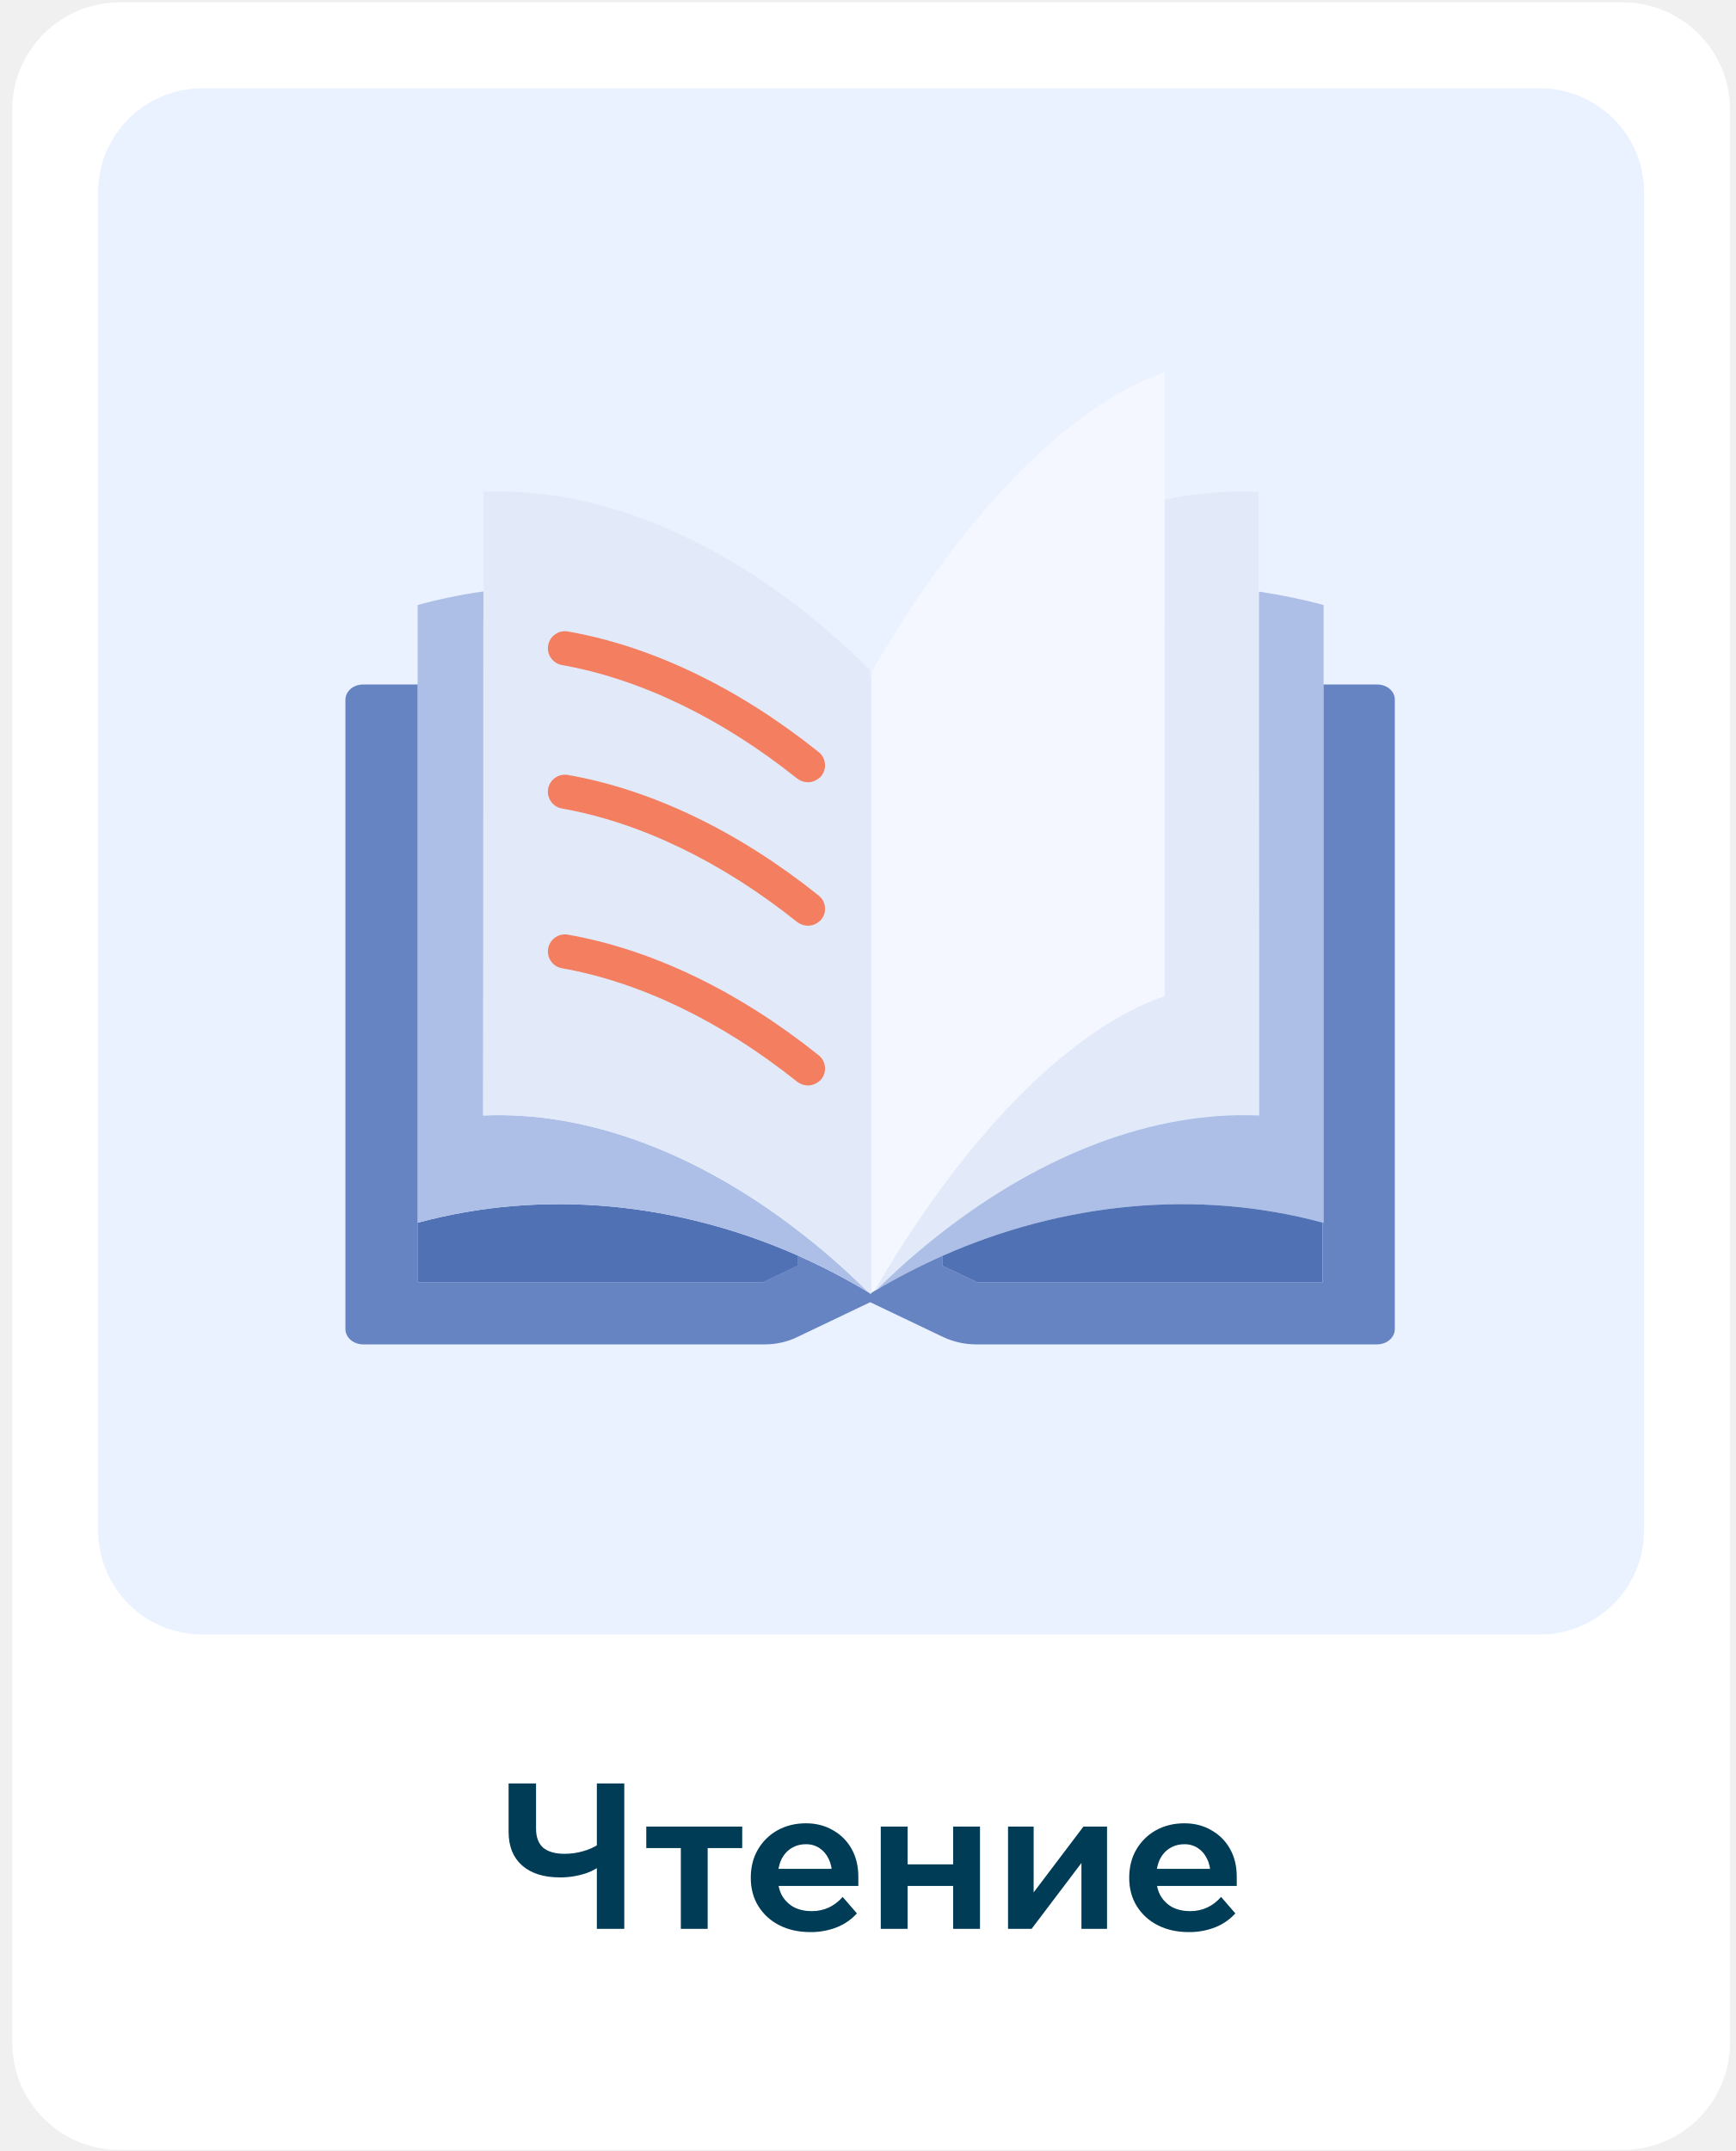
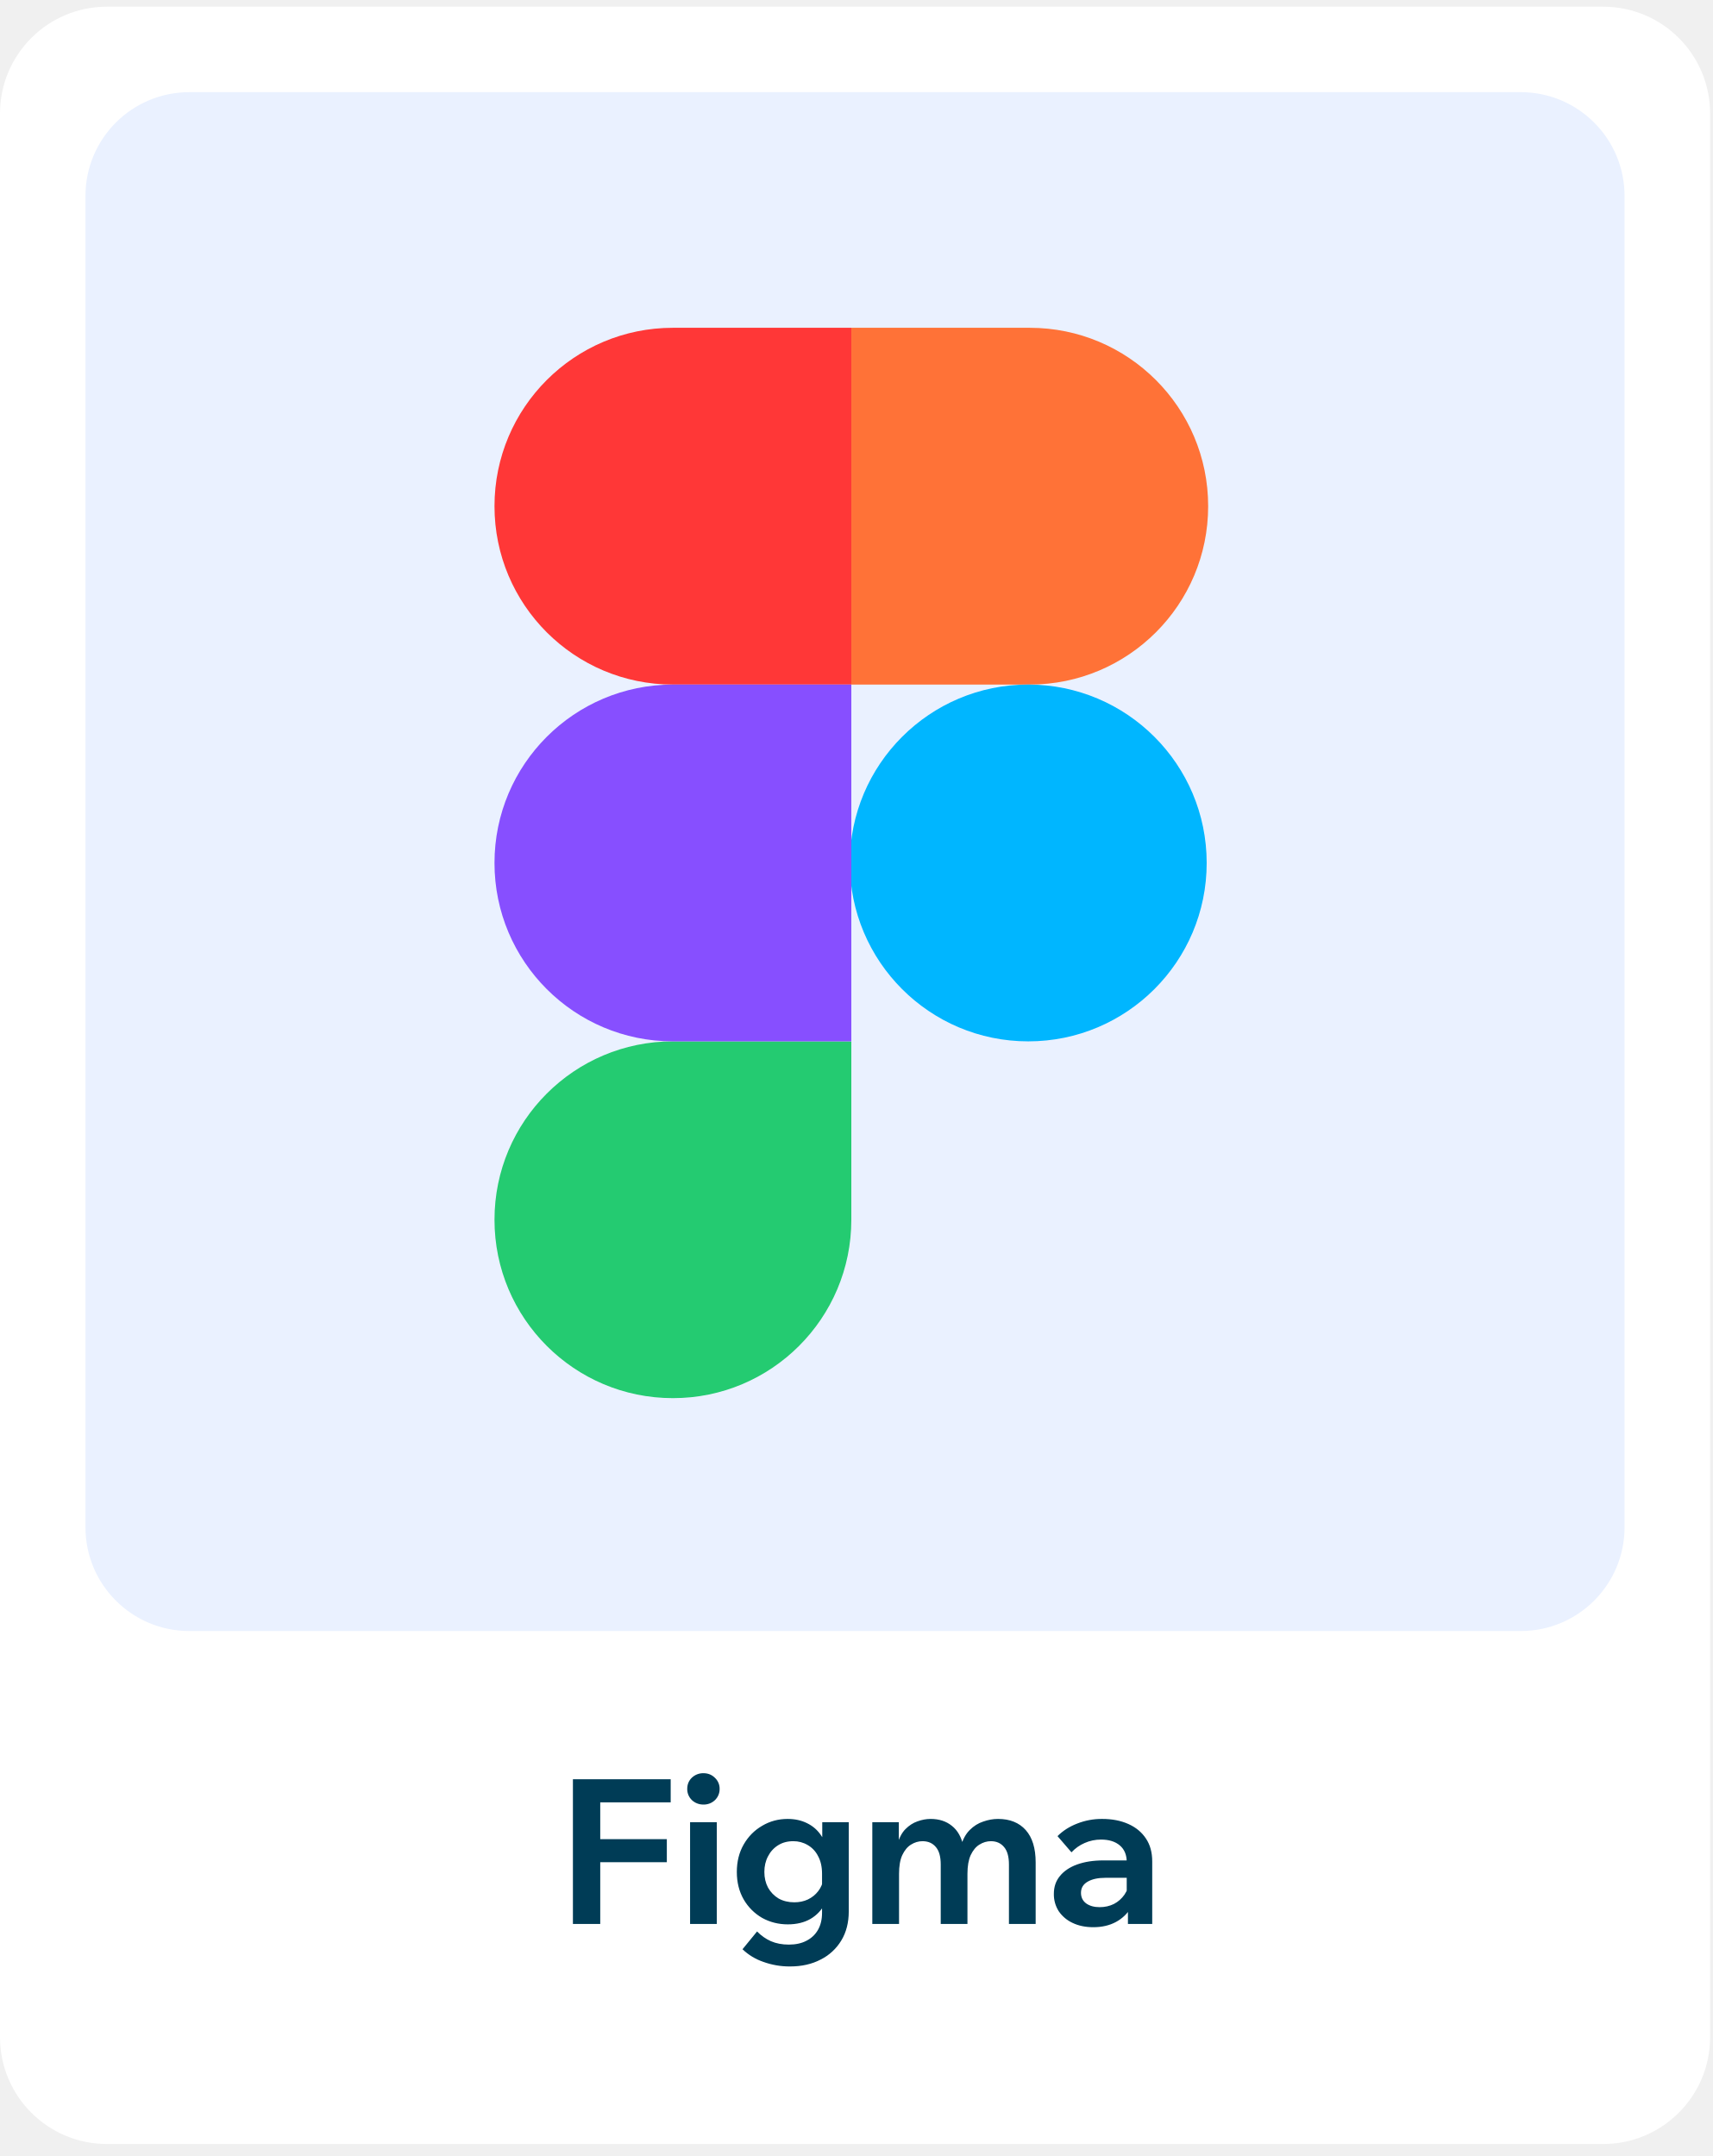
- <svg xmlns="http://www.w3.org/2000/svg" width="113" height="140" fill="none">
-   <rect x=".798" y=".154" width="111.822" height="139.777" rx="6.989" fill="#fff" />
-   <rect x="6.385" y="5.745" width="100.639" height="100.639" rx="6.787" fill="#EAF1FF" />
-   <path d="M57.024 83.992c-.08.066-.147.147-.228.227v-.094c.027-.013.054-.026.08-.053h.014c.04-.027.094-.054.134-.08Z" fill="#D3DCFB" />
-   <path d="M81.963 72.604c-6.873-.308-14.134 2.545-20.605 7.583a47.535 47.535 0 0 0-4.328 3.805h-.013a.907.907 0 0 0-.147.093 72.182 72.182 0 0 1 4.474-6.859c4.609-6.23 9.66-10.718 14.456-12.392V44.55c-.014-2.116-.014-4.247-.014-6.363v-5.654a23.975 23.975 0 0 1 6.15-.522v16.585c.026 7.998.026 16.01.026 24.008Z" fill="#E2EAFA" />
-   <path d="M56.679 84.206c-.014.014-.014.014-.028.014v-.041l.028.027Z" fill="#BEC8F7" />
-   <path d="M75.819 44.55v20.27c-4.81 1.675-9.86 6.163-14.456 12.392a73.93 73.93 0 0 0-4.474 6.86h-.014a.282.282 0 0 0-.08.053.28.28 0 0 0-.08.054V44.014c-.014-.013-.014-.013-.028-.013.04-.027.068-.054.108-.067v-.308c5.667-9.807 12.553-17.149 19.024-19.4v13.96c-.014 2.13-.014 4.247 0 6.364Z" fill="#F4F7FF" />
-   <path d="M86.162 39.379v40.204c-.026-.013-.04-.013-.067-.013-8.266-2.224-17-1.26-24.744 2.17a37.113 37.113 0 0 0-4.287 2.224l.013-.026a46.515 46.515 0 0 1 4.274-3.752c6.484-5.037 13.732-7.89 20.618-7.583 0-7.998 0-16.01-.013-24.02V38.507c1.42.214 2.813.495 4.206.87ZM57.077 83.938l-.013.026c-.014 0-.027.014-.027.014l.04-.04Z" fill="#ADBFE6" />
-   <path d="M89.645 44.55h-3.483v35.033c-.013-.013-.053-.013-.067-.013v3.885h-22.48l-2.265-1.072v-.643a40.042 40.042 0 0 0-4.327 2.238h-.013a.9.9 0 0 0-.148.093h-.013c-.027.014-.053.027-.08.054-.027.013-.054.027-.08.054l-.028.026h-.013l-.027-.026c-.013 0-.013-.014-.013-.014l-.12-.08c-1.474-.884-3.002-1.675-4.57-2.371v.67l-2.25 1.071H27.201V44.55h-3.55c-.657 0-1.166.442-1.166 1.005v40.941c0 .563.523 1.005 1.166 1.005h26.111c.75 0 1.5-.16 2.144-.482l4.742-2.264 4.743 2.264a5.07 5.07 0 0 0 2.143.482h26.098c.656 0 1.165-.442 1.165-1.005V45.555c.014-.563-.509-1.005-1.152-1.005Z" fill="#6683C2" />
-   <path d="M51.928 81.714v.67l-2.25 1.072H27.196v-3.872c8.266-2.238 17-1.286 24.73 2.13ZM86.09 79.57v3.886H63.61l-2.265-1.072v-.643c7.744-3.43 16.492-4.395 24.745-2.17Z" fill="#5171B5" />
-   <path d="M56.5 84.085a42.158 42.158 0 0 0-4.568-2.371c-7.73-3.416-16.465-4.368-24.745-2.13V39.379a33.344 33.344 0 0 1 4.288-.884c-.014 2.023-.014 4.032-.014 6.055v4.033c0 8.011 0 16.01-.013 24.02 6.832-.307 14.027 2.506 20.47 7.476a45.836 45.836 0 0 1 4.583 4.006Z" fill="#ADBFE6" />
-   <path d="M56.71 44.014v40.164l-.026.027h-.014l-.026-.027c-.014 0-.014-.013-.014-.013l-.12-.08c-1.474-1.447-3.001-2.8-4.569-4.006-6.457-4.97-13.651-7.784-20.484-7.476.013-7.998.013-16.01.013-24.02V44.55c0-2.023 0-4.033.014-6.056V32.01c8.547-.389 17.67 4.126 25.16 11.615v.349l.026.026h.014c.013 0 .013 0 .027.014Z" fill="#E2EAFA" />
-   <path d="M52.59 50.914c-.241 0-.482-.08-.697-.242-4.93-3.938-10.248-6.497-15.353-7.395a1.11 1.11 0 0 1 .389-2.184c5.48.952 11.133 3.671 16.358 7.851a1.11 1.11 0 0 1 .174 1.568c-.228.254-.55.402-.87.402Zm0 9.337c-.241 0-.482-.08-.697-.24-4.93-3.94-10.248-6.498-15.353-7.396a1.11 1.11 0 0 1 .389-2.184c5.48.952 11.133 3.671 16.358 7.851a1.11 1.11 0 0 1 .174 1.568c-.228.254-.55.401-.87.401Zm0 10.397c-.241 0-.482-.08-.697-.242-4.93-3.938-10.248-6.497-15.353-7.395a1.11 1.11 0 0 1 .389-2.184c5.48.952 11.133 3.671 16.358 7.851a1.11 1.11 0 0 1 .174 1.568c-.228.254-.55.402-.87.402Z" fill="#F37E60" />
-   <path d="m57.066 83.978-.415.71Zm.308-.523-.294.482Z" fill="#000" />
-   <path d="M36.443 122.192c-1.05 0-1.87-.26-2.461-.781-.583-.52-.874-1.248-.874-2.184v-3.15h1.787v2.939c0 .555.154.97.463 1.244.318.264.785.397 1.403.397.415 0 .816-.058 1.204-.172a3.55 3.55 0 0 0 1.006-.45l.477 1.098a3.55 3.55 0 0 1-1.31.794 5.231 5.231 0 0 1-1.695.265Zm2.41 3.348v-9.463h1.786v9.463h-1.787Zm5.467 0v-6.061h1.747v6.061H44.32Zm-2.25-5.254v-1.403h6.246v1.403H42.07Zm12.785 3.177.927 1.072a3.497 3.497 0 0 1-1.297.9 4.576 4.576 0 0 1-1.734.317c-.767 0-1.442-.15-2.025-.45a3.387 3.387 0 0 1-1.363-1.244c-.327-.529-.49-1.143-.49-1.84 0-.697.155-1.31.464-1.839a3.381 3.381 0 0 1 1.283-1.258c.547-.3 1.16-.45 1.84-.45.662 0 1.248.15 1.76.45.52.292.927.697 1.218 1.218.291.521.437 1.125.437 1.813v.08h-1.708v-.186c0-.405-.075-.758-.225-1.058-.14-.3-.34-.534-.595-.702a1.538 1.538 0 0 0-.887-.251c-.362 0-.68.088-.953.264-.273.168-.49.415-.648.742-.15.317-.225.697-.225 1.138 0 .467.092.869.277 1.204.195.327.455.578.781.755.336.167.72.251 1.152.251.794 0 1.465-.309 2.011-.926Zm1.02-.715h-5.877v-1.112h5.665l.212.516v.596Zm6.172 2.792v-6.657h1.747v6.657h-1.747Zm-4.712 0v-6.657h1.747v6.657h-1.747Zm.82-2.792v-1.403h4.91v1.403h-4.91Zm7.465 2.792v-6.657h1.667v4.434l-.092-.027 3.335-4.407h1.535v6.657h-1.667v-4.433l.092.026-3.335 4.407H65.62Zm13.87-2.077.927 1.072a3.496 3.496 0 0 1-1.297.9 4.576 4.576 0 0 1-1.734.317c-.768 0-1.443-.15-2.025-.45a3.386 3.386 0 0 1-1.363-1.244c-.327-.529-.49-1.143-.49-1.84 0-.697.154-1.31.463-1.839a3.38 3.38 0 0 1 1.284-1.258c.547-.3 1.16-.45 1.84-.45.661 0 1.248.15 1.76.45.52.292.926.697 1.217 1.218.292.521.437 1.125.437 1.813v.08h-1.707v-.186c0-.405-.075-.758-.225-1.058-.141-.3-.34-.534-.596-.702a1.538 1.538 0 0 0-.886-.251c-.362 0-.68.088-.953.264-.274.168-.49.415-.649.742-.15.317-.225.697-.225 1.138 0 .467.093.869.278 1.204.194.327.454.578.78.755.336.167.72.251 1.152.251.794 0 1.465-.309 2.012-.926Zm1.02-.715h-5.877v-1.112h5.664l.212.516v.596Z" fill="#003C56" />
+ <svg xmlns="http://www.w3.org/2000/svg" width="112" height="141" fill="none">
+   <rect y=".438" width="111.822" height="139.777" rx="6.989" fill="#fff" />
+   <rect x="5.588" y="6.028" width="100.639" height="100.639" rx="6.787" fill="#EAF1FF" />
+   <path d="M32.334 79.77c0-6.443 5.223-11.667 11.667-11.667h11.666V79.77c0 6.443-5.223 11.667-11.666 11.667-6.444 0-11.667-5.224-11.667-11.667Z" fill="#24CB71" />
+   <path d="M55.667 21.437V44.77h11.667C73.777 44.77 79 39.547 79 33.104c0-6.444-5.223-11.667-11.666-11.667H55.667Z" fill="#FF7237" />
+   <path d="M67.236 68.104c6.443 0 11.667-5.224 11.667-11.667S73.679 44.77 67.236 44.77s-11.667 5.224-11.667 11.667 5.224 11.667 11.667 11.667Z" fill="#00B6FF" />
+   <path d="M32.334 33.104c0 6.443 5.223 11.666 11.667 11.666h11.666V21.437H44.001c-6.444 0-11.667 5.223-11.667 11.667Z" fill="#FF3737" />
+   <path d="M32.334 56.437c0 6.443 5.223 11.667 11.667 11.667h11.666V44.77H44.001c-6.444 0-11.667 5.224-11.667 11.667Z" fill="#874FFF" />
+   <path d="M39.249 125.825h-1.787v-9.463h6.393v1.509h-4.606v7.954Zm4.354-4.037h-4.486v-1.508h4.486v1.508Zm3.267 4.037h-1.747v-6.657h1.747v6.657Zm-.874-7.809a1.08 1.08 0 0 1-.754-.291.993.993 0 0 1-.305-.728c0-.3.102-.547.305-.741a1.08 1.08 0 0 1 .754-.291c.3 0 .551.101.754.304a.966.966 0 0 1 .305.728.993.993 0 0 1-.305.728 1.05 1.05 0 0 1-.754.291Zm9.503 6.988c0 .733-.163 1.368-.49 1.906a3.283 3.283 0 0 1-1.35 1.244c-.573.3-1.24.45-1.998.45a5.02 5.02 0 0 1-1.76-.304 3.695 3.695 0 0 1-1.35-.821l.953-1.164c.264.273.564.485.9.635.344.15.736.225 1.177.225.45 0 .834-.084 1.152-.252.326-.167.578-.405.754-.714.177-.309.265-.68.265-1.112v-2.554c0-.459-.088-.847-.265-1.165a1.709 1.709 0 0 0-.675-.715 1.812 1.812 0 0 0-.94-.251c-.379 0-.71.088-.992.265a1.821 1.821 0 0 0-.662.727c-.159.3-.238.64-.238 1.02 0 .379.08.719.238 1.019.168.3.397.538.688.714.3.168.645.252 1.033.252.326 0 .622-.062.886-.185.274-.133.5-.314.675-.543.186-.238.3-.512.345-.821l.383.239c.027.52-.07.988-.29 1.402a2.42 2.42 0 0 1-.94.993c-.415.238-.91.357-1.483.357-.608 0-1.169-.141-1.68-.423a3.289 3.289 0 0 1-1.205-1.204c-.3-.521-.45-1.121-.45-1.8 0-.68.15-1.28.45-1.8.3-.521.701-.927 1.204-1.218.503-.3 1.06-.45 1.668-.45.476 0 .9.093 1.27.278.38.185.684.45.914.794.238.335.388.737.45 1.204h-.37v-2.064h1.733v5.836Zm12.22.821h-1.746v-3.891c0-.512-.106-.891-.318-1.138-.212-.256-.499-.384-.86-.384-.265 0-.516.075-.755.225-.229.141-.419.37-.569.688-.14.309-.211.715-.211 1.218v3.282h-1.747v-3.891c0-.512-.106-.891-.318-1.138-.212-.256-.503-.384-.874-.384-.264 0-.516.075-.754.225-.23.141-.42.37-.57.688-.14.309-.21.715-.21 1.218v3.282h-1.748v-6.657h1.734v1.456l-.093-.014c.124-.432.3-.763.53-.992.238-.238.498-.406.78-.503.292-.106.578-.159.86-.159.557 0 1.02.15 1.39.45.38.3.631.746.755 1.337l-.172.013c.132-.459.326-.816.582-1.072.265-.265.56-.45.887-.556.326-.115.648-.172.966-.172.776 0 1.38.243 1.813.728.433.485.649 1.191.649 2.118v4.023Zm7.624 0h-1.589v-1.337l-.079-.212v-2.501c0-.468-.15-.829-.45-1.085-.3-.256-.71-.384-1.23-.384-.38 0-.738.075-1.073.225a2.545 2.545 0 0 0-.86.609l-.913-1.059c.353-.353.78-.626 1.284-.821a4.343 4.343 0 0 1 1.64-.304c.645 0 1.214.11 1.708.331.494.22.878.538 1.151.953.274.406.41.904.41 1.495v4.09Zm-3.852.212c-.511 0-.962-.093-1.35-.278a2.239 2.239 0 0 1-.913-.768 2.043 2.043 0 0 1-.318-1.138c0-.459.133-.847.398-1.165.264-.326.64-.578 1.124-.754.495-.177 1.064-.265 1.708-.265h1.707v1.138h-1.575c-.476 0-.86.084-1.151.252-.291.167-.437.41-.437.728 0 .291.11.52.33.688.23.168.526.251.888.251.344 0 .657-.07.94-.211a1.91 1.91 0 0 0 .687-.609 1.76 1.76 0 0 0 .305-.874l.503.239c0 .547-.12 1.028-.358 1.442a2.562 2.562 0 0 1-1.005.98c-.424.229-.918.344-1.483.344Z" fill="#003C56" />
</svg>
